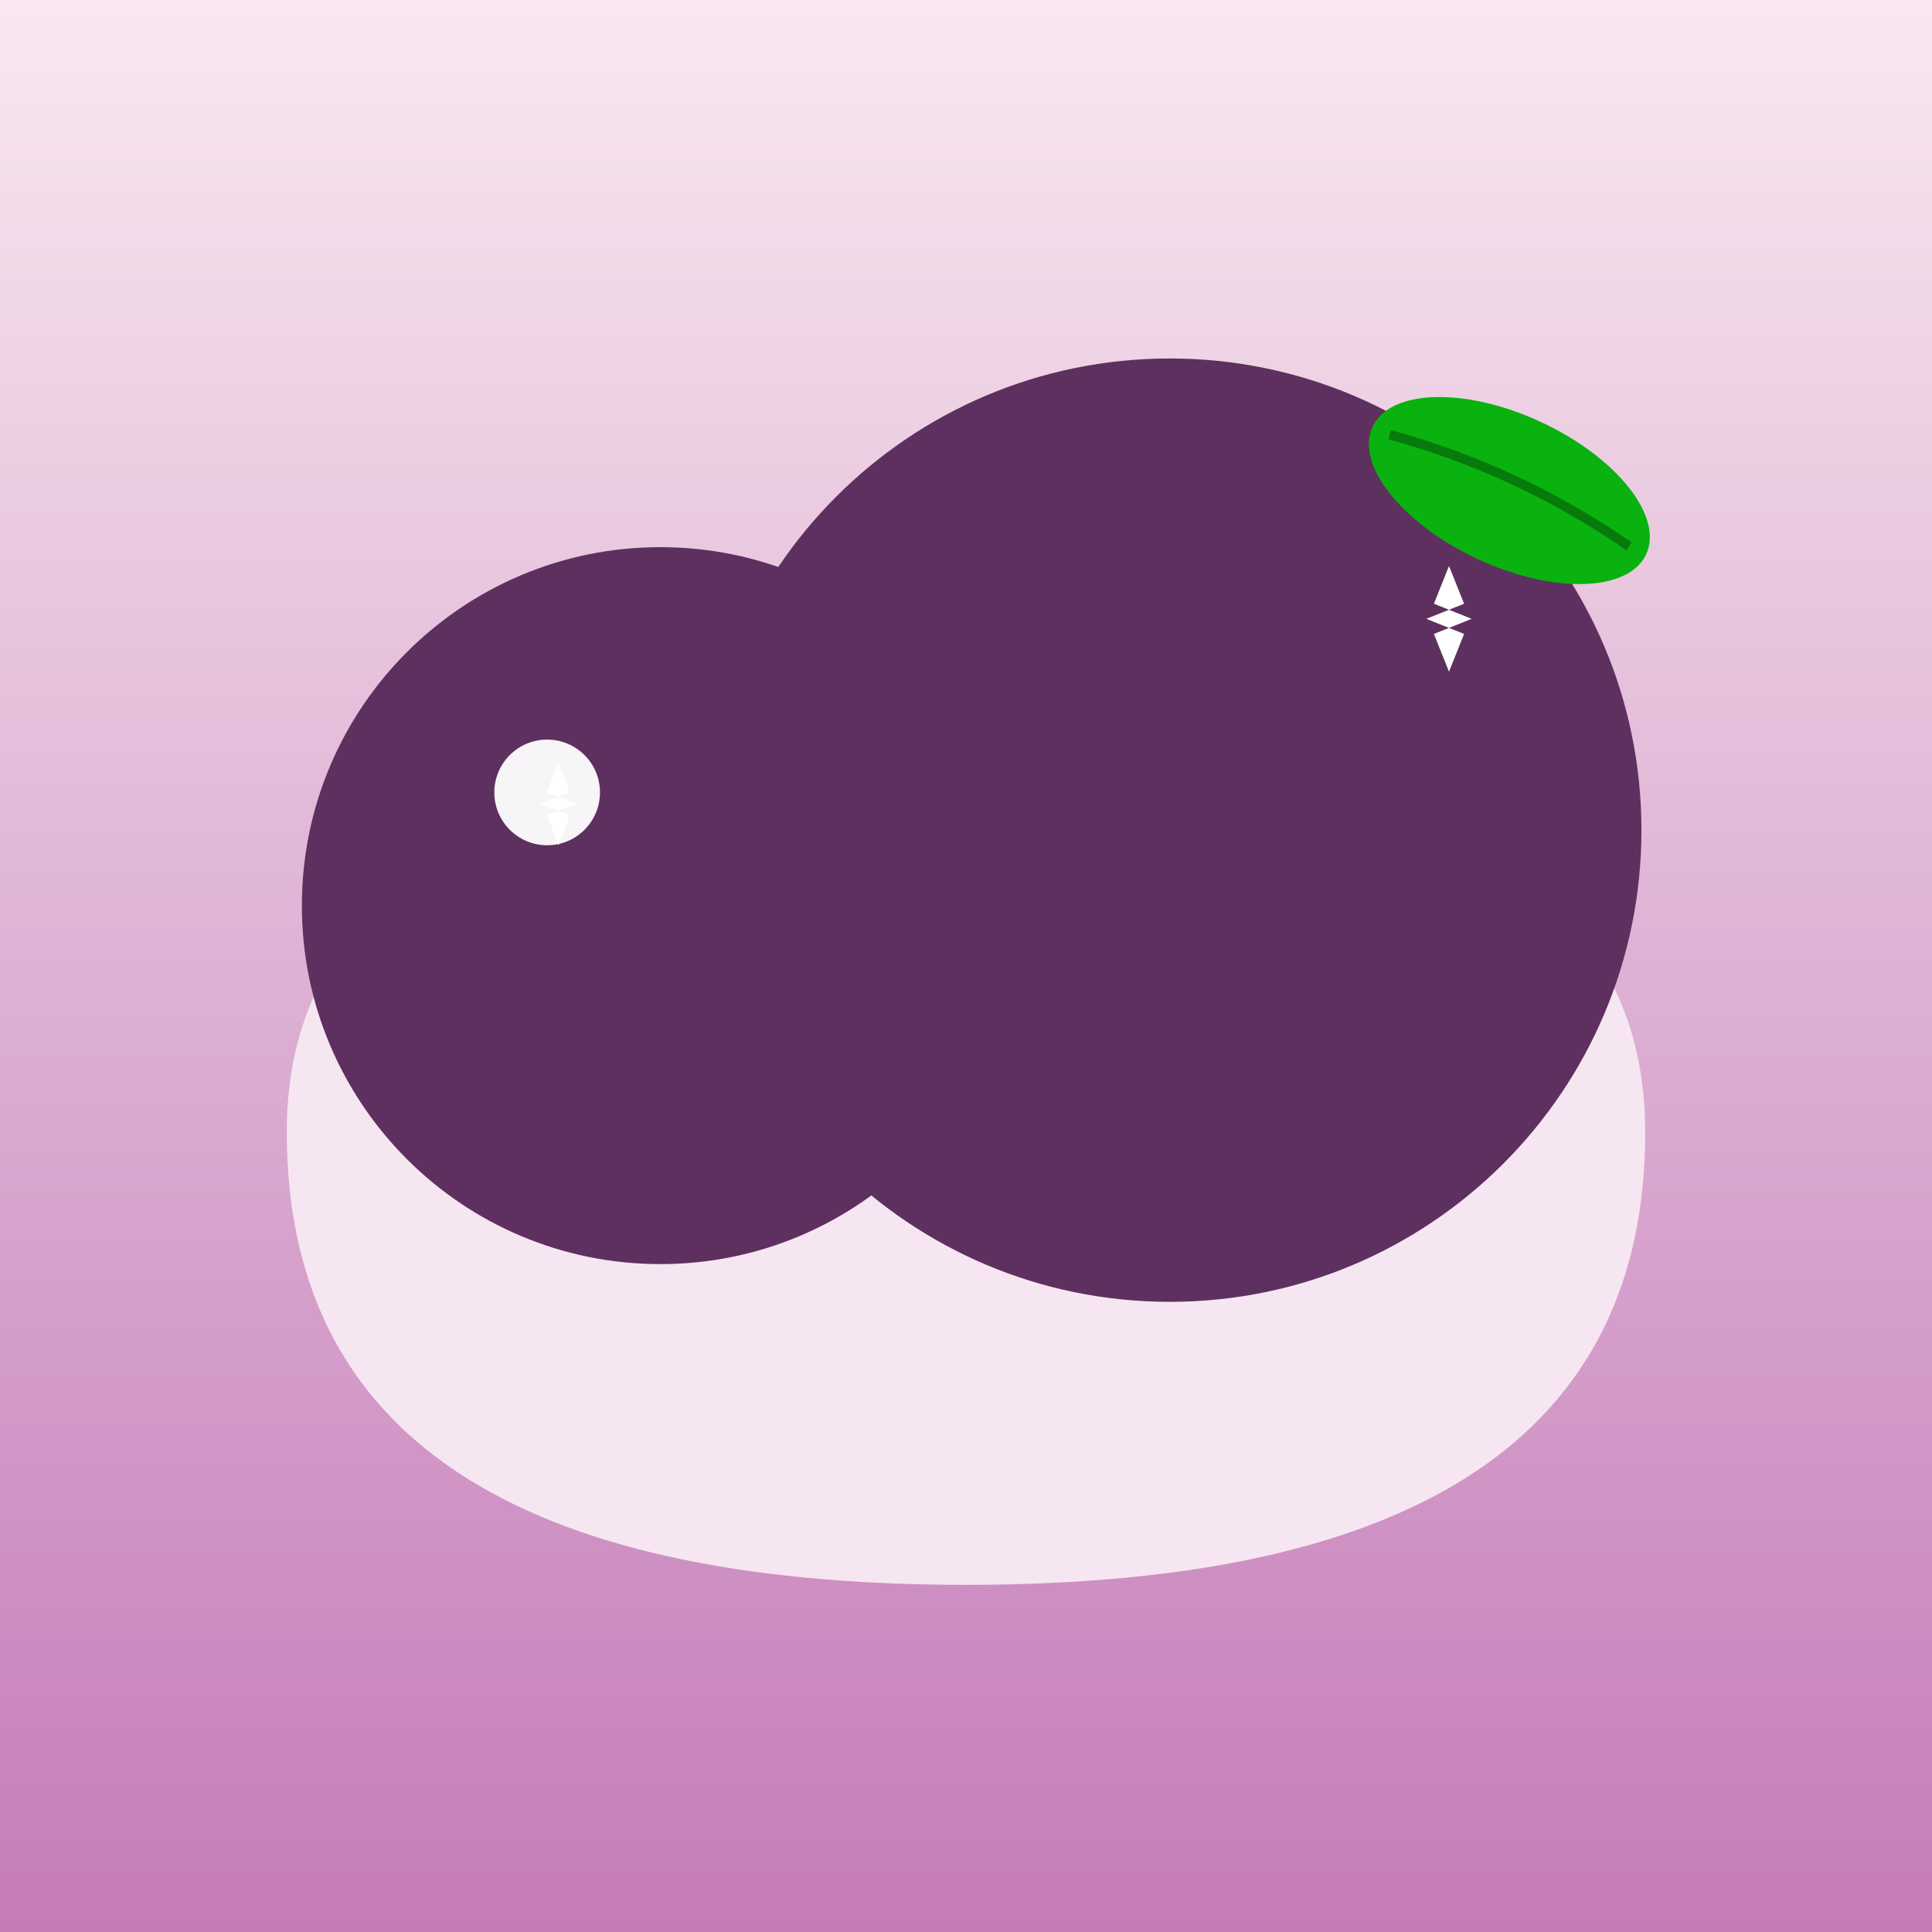
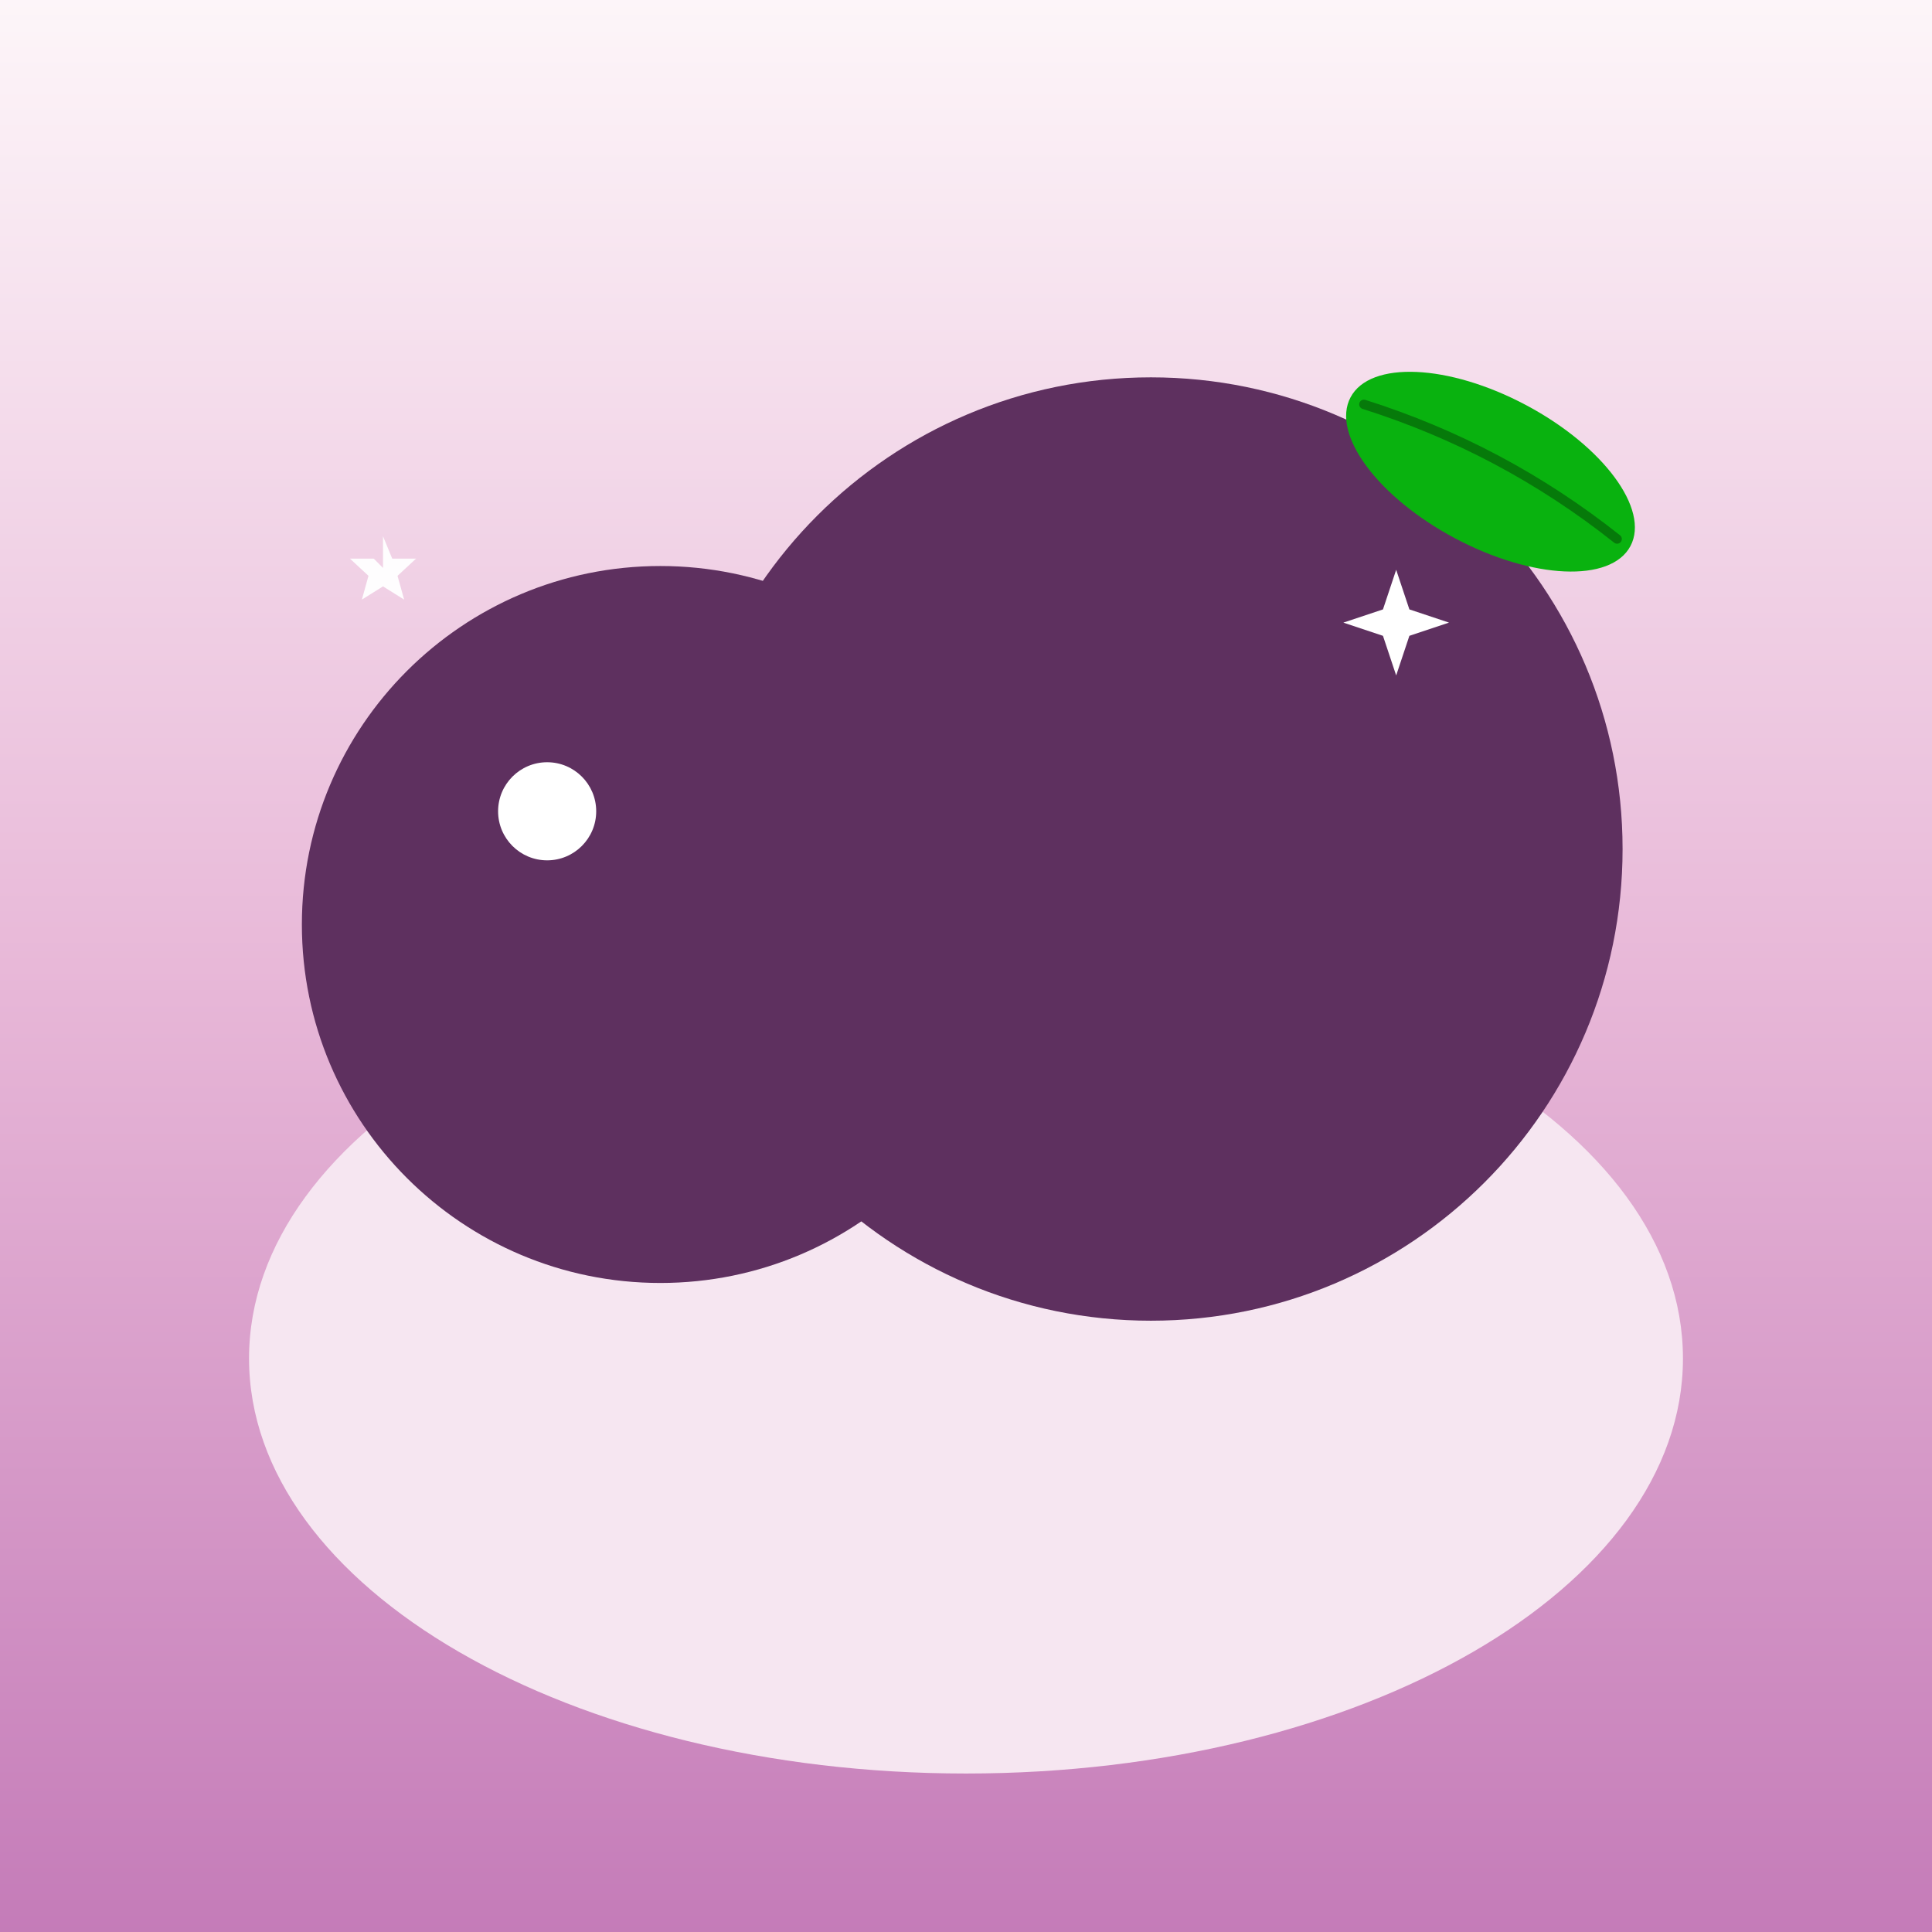
<svg xmlns="http://www.w3.org/2000/svg" viewBox="0 0 512 512" width="512" height="512">
  <defs>
    <linearGradient id="bg" x1="0%" y1="0%" x2="0%" y2="100%">
-       <stop offset="0%" stop-color="#f8e8f0" />
+       <stop offset="0%" stop-color="#fdf6f9" />
+       <stop offset="50%" stop-color="#e8b8d8" />
      <stop offset="100%" stop-color="#c47bb8" />
    </linearGradient>
  </defs>
  <rect width="512" height="512" fill="url(#bg)" />
-   <path d="M76 300 Q76 420 256 420 Q436 420 436 300 L436 300 Q436 200 256 200 Q76 200 76 300 Z" fill="#f6e6f1" />
-   <circle cx="175" cy="240" r="95" fill="#5e305f" />
-   <circle cx="310" cy="220" r="125" fill="#5e305f" />
-   <circle cx="145" cy="210" r="14" fill="#ffffff" opacity="0.95" />
-   <g fill="#ffffff">
-     <path d="M145 210 l3 -8 3 8 -8 3 8 3 -3 8 -3 -8 8 -3 z" transform="translate(0,0)" />
-     <path d="M380 160 l4 -10 4 10 -10 4 10 4 -4 10 -4 -10 10 -4 z" />
-   </g>
-   <g transform="translate(400 130) rotate(25)">
-     <ellipse cx="0" cy="0" rx="40" ry="20" fill="#09b20f" />
-     <path d="M-35 0 Q0 -6 35 0" stroke="#067a0a" stroke-width="2.5" fill="none" />
+   <ellipse cx="256" cy="360" rx="190" ry="110" fill="#f6e6f1" />
+   <circle cx="175" cy="245" r="95" fill="#5e305f" />
+   <circle cx="305" cy="225" r="125" fill="#5e305f" />
+   <circle cx="145" cy="215" r="13" fill="#ffffff" />
+   <path d="M145 215 l 0 -12 3.5 8.5 9 0 -7 6.5 2.5 9 -8 -5 -8 5 2.5 -9 -7 -6.5 9 0 z" fill="#ffffff" opacity="0.95" transform="translate(0,0) scale(0.7)" />
+   <path d="M0 -14 L3.5 -3.5 L14 0 L3.5 3.5 L0 14 L-3.5 3.5 L-14 0 L-3.5 -3.5 Z" fill="#ffffff" transform="translate(370 165)" />
+   <g transform="translate(395 125) rotate(28)">
+     <ellipse cx="0" cy="0" rx="42" ry="20" fill="#09b20f" />
+     <path d="M-38 0 Q0 -7 38 0" stroke="#067a0a" stroke-width="2.5" fill="none" stroke-linecap="round" />
  </g>
</svg>
